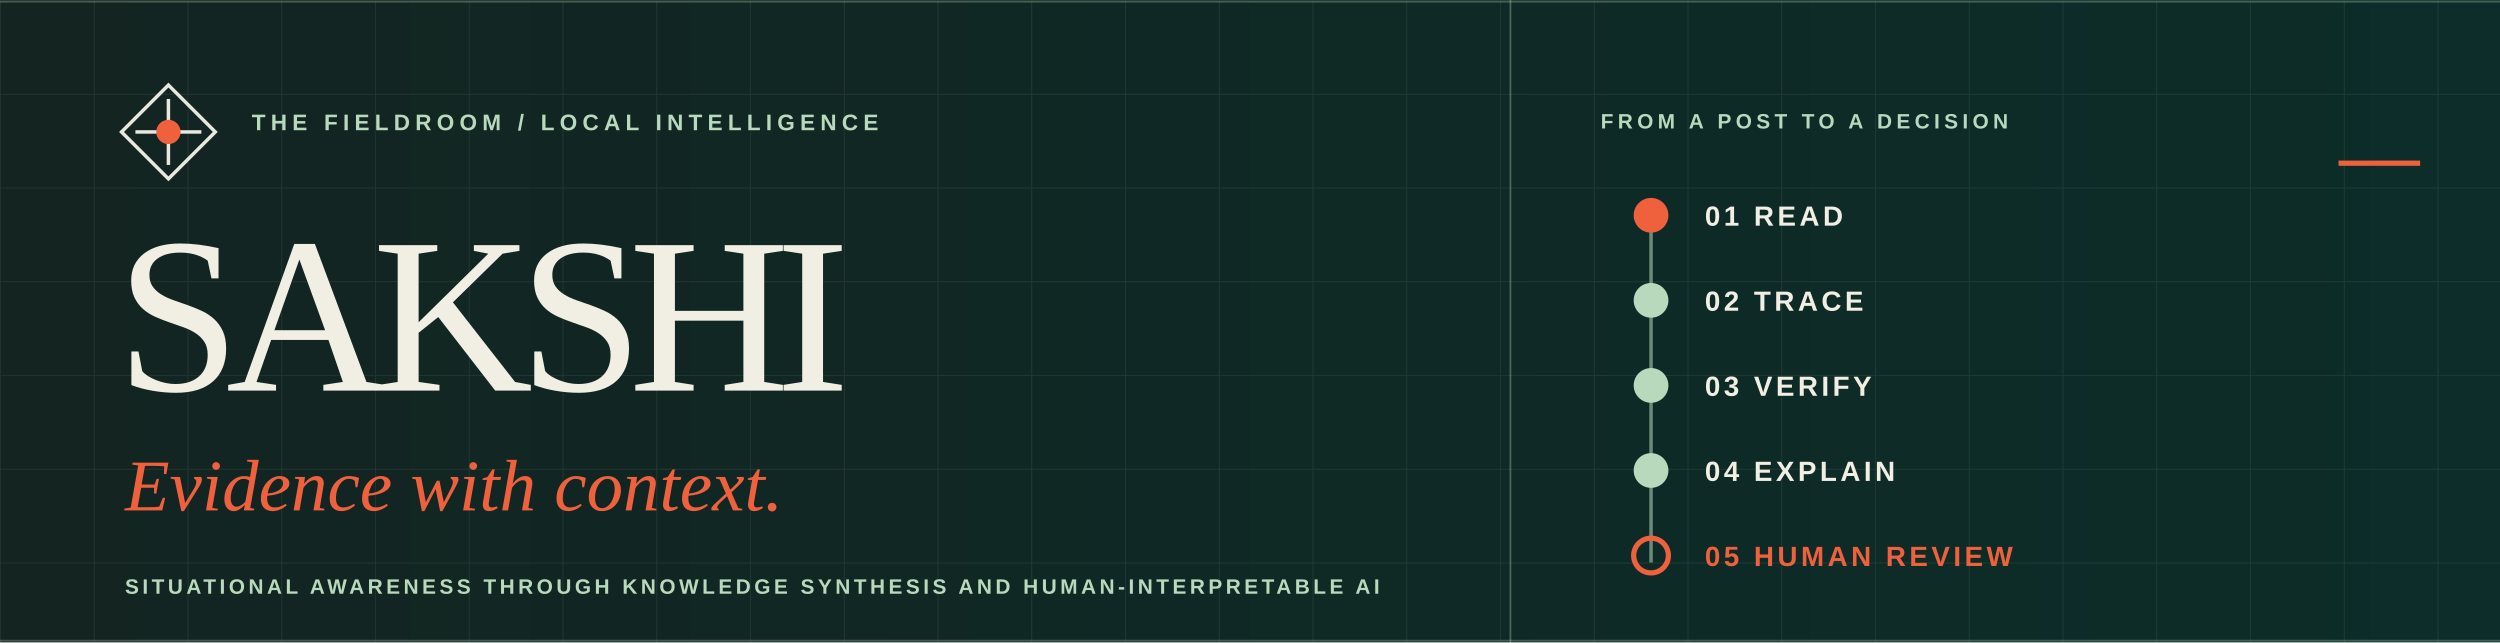
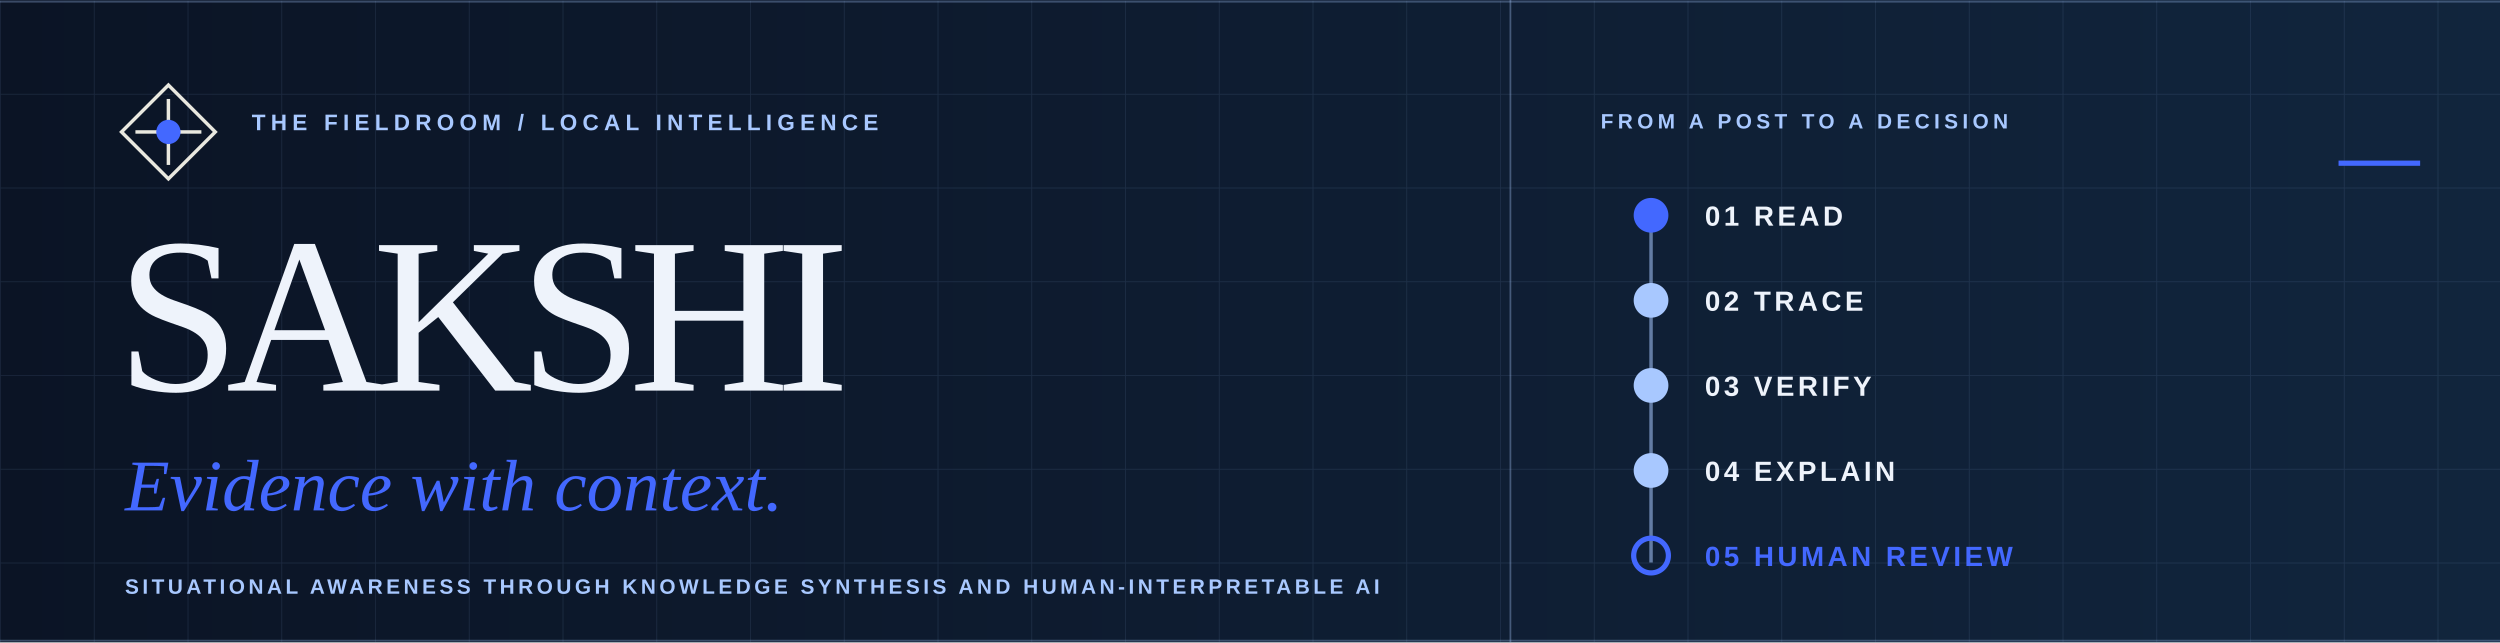
<svg xmlns="http://www.w3.org/2000/svg" viewBox="0 0 1440 370" role="img" aria-labelledby="title desc">
  <defs>
    <pattern id="grid" width="54" height="54" patternUnits="userSpaceOnUse">
-       <path d="M54 0H0V54" fill="none" stroke="#b9d9bd" stroke-opacity=".10" stroke-width="1" />
+       <path d="M54 0H0V54" fill="none" stroke="#a8c8ff" stroke-opacity=".10" stroke-width="1" />
    </pattern>
    <linearGradient id="ground" x2="1" y2="0">
-       <stop stop-color="#132421" />
-       <stop offset="1" stop-color="#0c2d29" />
+       <stop stop-color="#0b1425" />
+       <stop offset="1" stop-color="#11253d" />
    </linearGradient>
  </defs>
  <rect width="1440" height="370" fill="url(#ground)" />
  <rect width="1440" height="370" fill="url(#grid)" />
-   <path d="M0 1H1440M0 369H1440" stroke="#b9d9bd" stroke-opacity=".3" />
-   <path d="M870 0V370" stroke="#b9d9bd" stroke-opacity=".35" />
+   <path d="M0 1H1440M0 369H1440" stroke="#a8c8ff" stroke-opacity=".3" />
+   <path d="M870 0V370" stroke="#a8c8ff" stroke-opacity=".35" />
  <g transform="translate(70 49)">
    <path d="M27 0 54 27 27 54 0 27Z" fill="none" stroke="#e9e8df" stroke-width="2" />
    <path d="M27 8V46M8 27H46" stroke="#e9e8df" stroke-width="2" />
-     <circle cx="27" cy="27" r="7" fill="#ef613d" />
+     <circle cx="27" cy="27" r="7" fill="#4368ff" />
  </g>
-   <text x="145" y="75" fill="#b9d9bd" font-family="Arial, sans-serif" font-size="13" font-weight="700" letter-spacing="3">THE FIELDROOM / LOCAL INTELLIGENCE</text>
-   <text x="67" y="225" fill="#f1eee4" font-family="Georgia, 'Times New Roman', serif" font-size="128" letter-spacing="-8">SAKSHI</text>
-   <text x="72" y="294" fill="#ef613d" font-family="Georgia, 'Times New Roman', serif" font-size="42" font-style="italic">Evidence with context.</text>
-   <text x="72" y="342" fill="#b9d9bd" font-family="Arial, sans-serif" font-size="12" font-weight="700" letter-spacing="2">SITUATIONAL AWARENESS THROUGH KNOWLEDGE SYNTHESIS AND HUMAN-INTERPRETABLE AI</text>
-   <text x="922" y="74" fill="#b9d9bd" font-family="Arial, sans-serif" font-size="12" font-weight="700" letter-spacing="2.5">FROM A POST TO A DECISION</text>
-   <path d="M951 117V324" stroke="#b9d9bd" stroke-opacity=".55" stroke-width="2" />
+   <text x="145" y="75" fill="#a8c8ff" font-family="Arial, sans-serif" font-size="13" font-weight="700" letter-spacing="3">THE FIELDROOM / LOCAL INTELLIGENCE</text>
+   <text x="67" y="225" fill="#eef3fb" font-family="Georgia, 'Times New Roman', serif" font-size="128" letter-spacing="-8">SAKSHI</text>
+   <text x="72" y="294" fill="#4368ff" font-family="Georgia, 'Times New Roman', serif" font-size="42" font-style="italic">Evidence with context.</text>
+   <text x="72" y="342" fill="#a8c8ff" font-family="Arial, sans-serif" font-size="12" font-weight="700" letter-spacing="2">SITUATIONAL AWARENESS THROUGH KNOWLEDGE SYNTHESIS AND HUMAN-INTERPRETABLE AI</text>
+   <text x="922" y="74" fill="#a8c8ff" font-family="Arial, sans-serif" font-size="12" font-weight="700" letter-spacing="2.5">FROM A POST TO A DECISION</text>
+   <path d="M951 117V324" stroke="#a8c8ff" stroke-opacity=".55" stroke-width="2" />
  <g font-family="Arial, sans-serif" font-weight="700" letter-spacing="2">
-     <circle cx="951" cy="124" r="10" fill="#ef613d" />
-     <text x="982" y="130" fill="#f1eee4" font-size="16">01  READ</text>
-     <circle cx="951" cy="173" r="10" fill="#b9d9bd" />
-     <text x="982" y="179" fill="#f1eee4" font-size="16">02  TRACE</text>
-     <circle cx="951" cy="222" r="10" fill="#b9d9bd" />
-     <text x="982" y="228" fill="#f1eee4" font-size="16">03  VERIFY</text>
-     <circle cx="951" cy="271" r="10" fill="#b9d9bd" />
-     <text x="982" y="277" fill="#f1eee4" font-size="16">04  EXPLAIN</text>
-     <circle cx="951" cy="320" r="10" fill="none" stroke="#ef613d" stroke-width="3" />
-     <text x="982" y="326" fill="#ef613d" font-size="16">05  HUMAN REVIEW</text>
+     <circle cx="951" cy="124" r="10" fill="#4368ff" />
+     <text x="982" y="130" fill="#eef3fb" font-size="16">01  READ</text>
+     <circle cx="951" cy="173" r="10" fill="#a8c8ff" />
+     <text x="982" y="179" fill="#eef3fb" font-size="16">02  TRACE</text>
+     <circle cx="951" cy="222" r="10" fill="#a8c8ff" />
+     <text x="982" y="228" fill="#eef3fb" font-size="16">03  VERIFY</text>
+     <circle cx="951" cy="271" r="10" fill="#a8c8ff" />
+     <text x="982" y="277" fill="#eef3fb" font-size="16">04  EXPLAIN</text>
+     <circle cx="951" cy="320" r="10" fill="none" stroke="#4368ff" stroke-width="3" />
+     <text x="982" y="326" fill="#4368ff" font-size="16">05  HUMAN REVIEW</text>
  </g>
-   <path d="M1347 94h47" stroke="#ef613d" stroke-width="3" />
+   <path d="M1347 94h47" stroke="#4368ff" stroke-width="3" />
</svg>
